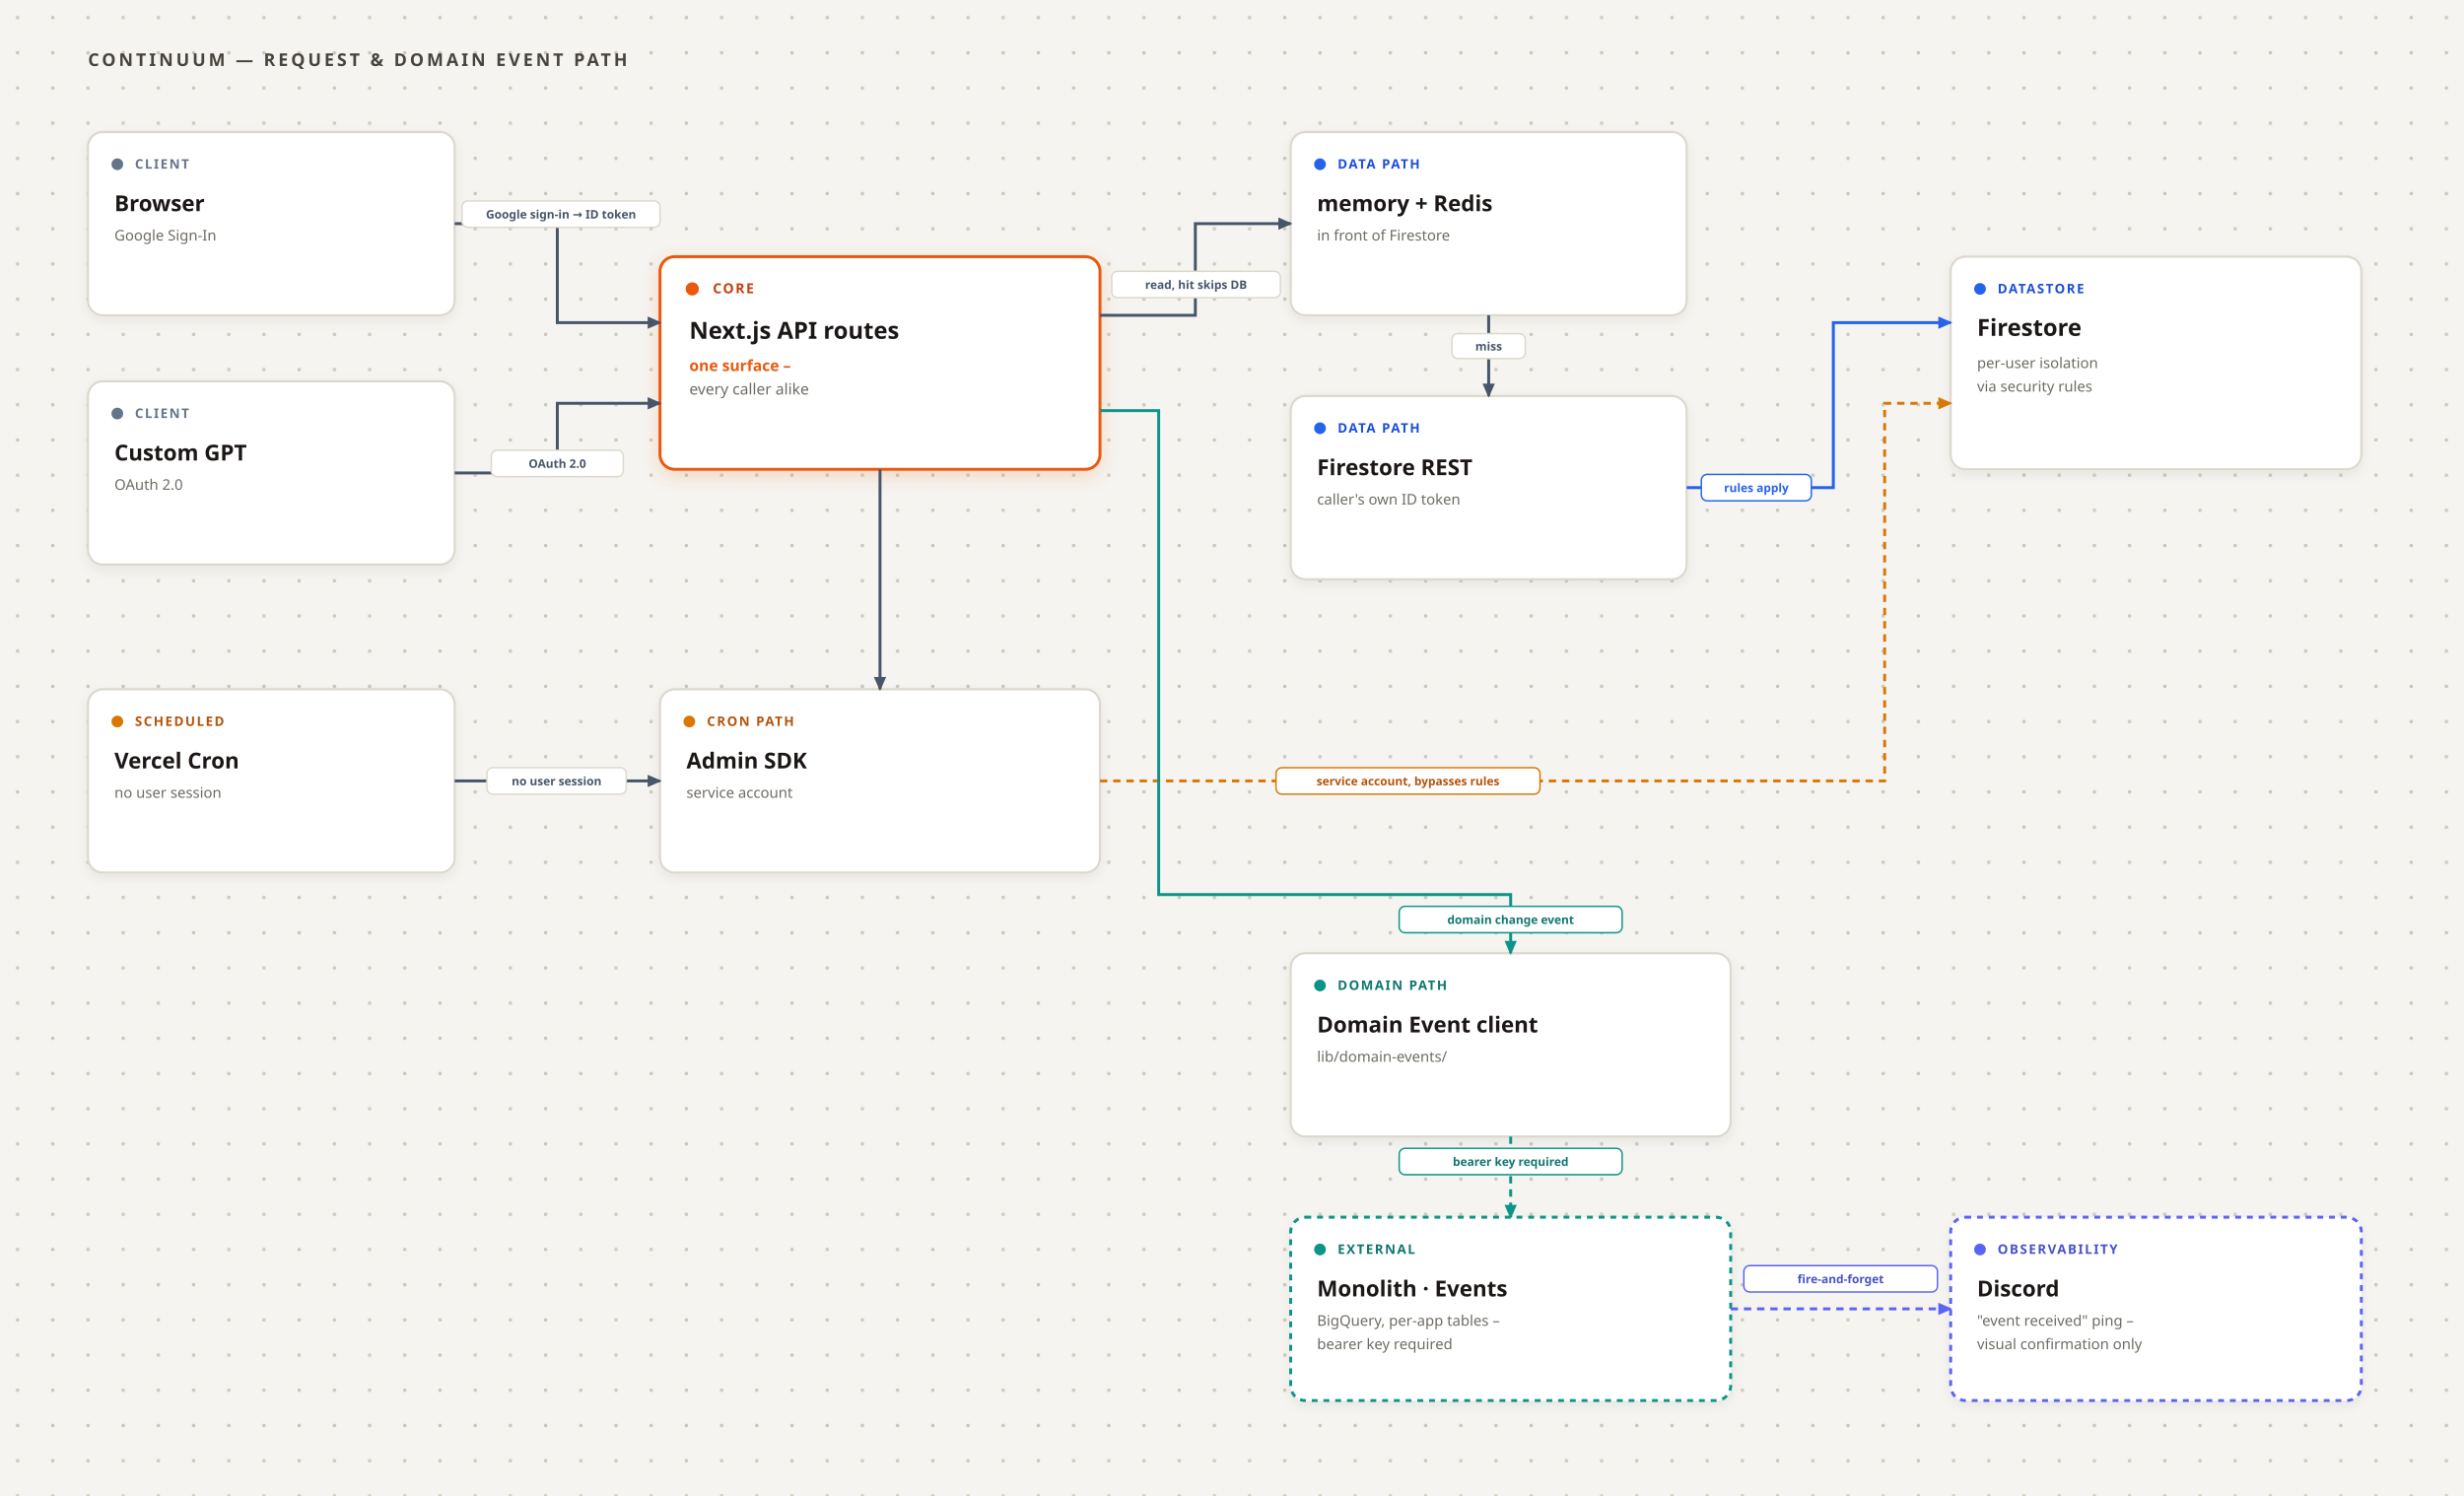
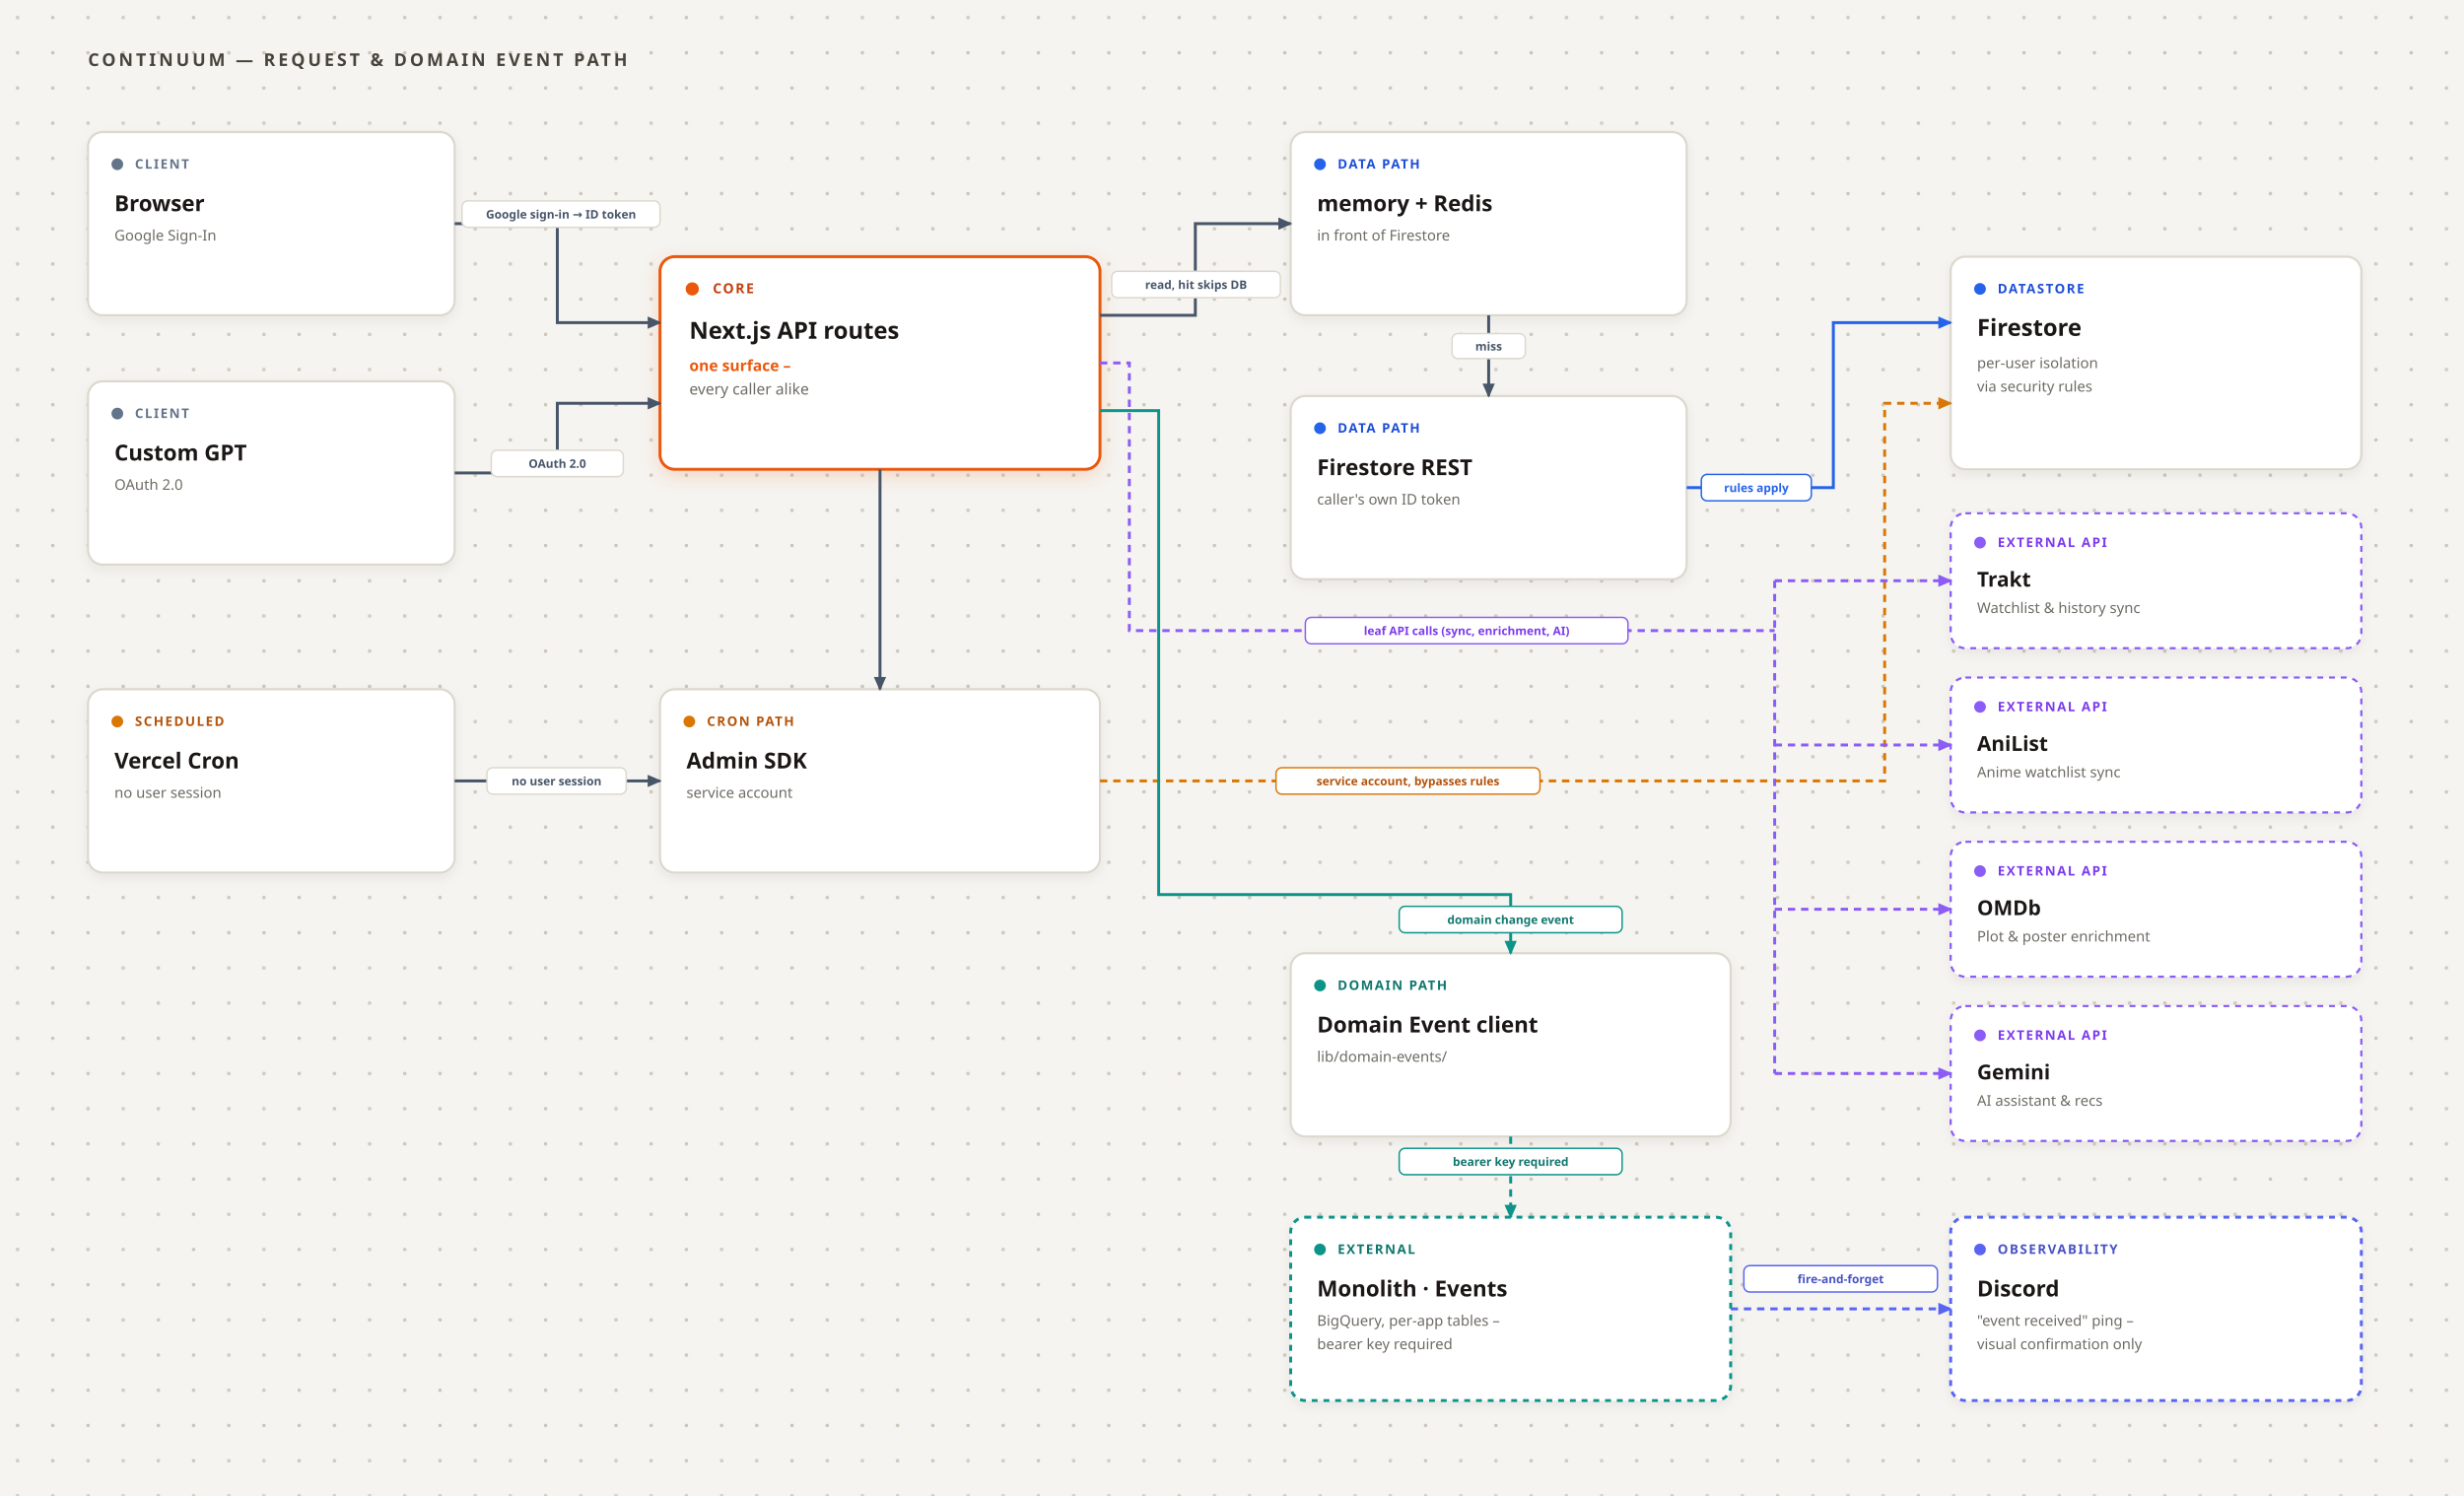
<svg xmlns="http://www.w3.org/2000/svg" viewBox="0 0 1680 1020" width="100%" height="100%" style="background:#f5f4f0; font-family:'JetBrains Mono', 'SF Mono', Consolas, sans-serif;">
  <defs>
    <pattern id="dot-grid" width="24" height="24" patternUnits="userSpaceOnUse">
      <circle cx="12" cy="12" r="1.2" fill="#c7c3b5" />
    </pattern>
    <filter id="card-shadow" x="-8%" y="-8%" width="116%" height="120%">
      <feDropShadow dx="0" dy="3" stdDeviation="4" flood-color="#1c1917" flood-opacity="0.06" />
    </filter>
    <filter id="core-glow" x="-10%" y="-10%" width="120%" height="125%">
      <feDropShadow dx="0" dy="4" stdDeviation="6" flood-color="#ea580c" flood-opacity="0.18" />
    </filter>
    <marker id="arrow-std" viewBox="0 0 10 10" refX="7" refY="5" markerWidth="6" markerHeight="6" orient="auto-start-reverse">
      <path d="M 0 1.5 L 8 5 L 0 8.5 z" fill="#475569" />
    </marker>
    <marker id="arrow-orange" viewBox="0 0 10 10" refX="7" refY="5" markerWidth="6" markerHeight="6" orient="auto-start-reverse">
      <path d="M 0 1.5 L 8 5 L 0 8.5 z" fill="#ea580c" />
    </marker>
    <marker id="arrow-yellow" viewBox="0 0 10 10" refX="7" refY="5" markerWidth="6" markerHeight="6" orient="auto-start-reverse">
      <path d="M 0 1.5 L 8 5 L 0 8.5 z" fill="#d97706" />
    </marker>
    <marker id="arrow-blue" viewBox="0 0 10 10" refX="7" refY="5" markerWidth="6" markerHeight="6" orient="auto-start-reverse">
      <path d="M 0 1.5 L 8 5 L 0 8.5 z" fill="#2563eb" />
    </marker>
    <marker id="arrow-teal" viewBox="0 0 10 10" refX="7" refY="5" markerWidth="6" markerHeight="6" orient="auto-start-reverse">
      <path d="M 0 1.5 L 8 5 L 0 8.5 z" fill="#0d9488" />
    </marker>
    <marker id="arrow-discord" viewBox="0 0 10 10" refX="7" refY="5" markerWidth="6" markerHeight="6" orient="auto-start-reverse">
      <path d="M 0 1.5 L 8 5 L 0 8.5 z" fill="#5865f2" />
    </marker>
+     <marker id="arrow-purple" viewBox="0 0 10 10" refX="7" refY="5" markerWidth="6" markerHeight="6" orient="auto-start-reverse">
+       <path d="M 0 1.5 L 8 5 L 0 8.5 z" fill="#8b5cf6" />
+     </marker>
  </defs>
  <rect width="1680" height="1020" fill="#f5f4f0" />
  <rect width="1680" height="1020" fill="url(#dot-grid)" />
  <g transform="translate(60, 45)">
    <text x="0" y="0" fill="#47443c" font-size="12" font-weight="800" letter-spacing="2">CONTINUUM — REQUEST &amp; DOMAIN EVENT PATH</text>
  </g>
  <g transform="translate(60, 90)" filter="url(#card-shadow)">
    <rect x="0" y="0" width="250" height="125" rx="10" fill="#ffffff" stroke="#dcd8cd" stroke-width="1.5" />
    <circle cx="20" cy="22" r="4" fill="#64748b" />
    <text x="32" y="25" fill="#64748b" font-size="9" font-weight="800" letter-spacing="1">CLIENT</text>
    <text x="18" y="54" fill="#1c1917" font-size="15" font-weight="700">Browser</text>
    <text x="18" y="74" fill="#6e6b63" font-size="10">Google Sign-In</text>
  </g>
  <g transform="translate(60, 260)" filter="url(#card-shadow)">
    <rect x="0" y="0" width="250" height="125" rx="10" fill="#ffffff" stroke="#dcd8cd" stroke-width="1.5" />
    <circle cx="20" cy="22" r="4" fill="#64748b" />
    <text x="32" y="25" fill="#64748b" font-size="9" font-weight="800" letter-spacing="1">CLIENT</text>
    <text x="18" y="54" fill="#1c1917" font-size="15" font-weight="700">Custom GPT</text>
    <text x="18" y="74" fill="#6e6b63" font-size="10">OAuth 2.0</text>
  </g>
  <g transform="translate(60, 470)" filter="url(#card-shadow)">
    <rect x="0" y="0" width="250" height="125" rx="10" fill="#ffffff" stroke="#dcd8cd" stroke-width="1.5" />
    <circle cx="20" cy="22" r="4" fill="#d97706" />
    <text x="32" y="25" fill="#b45309" font-size="9" font-weight="800" letter-spacing="1">SCHEDULED</text>
    <text x="18" y="54" fill="#1c1917" font-size="15" font-weight="700">Vercel Cron</text>
    <text x="18" y="74" fill="#6e6b63" font-size="10">no user session</text>
  </g>
  <g transform="translate(450, 175)" filter="url(#core-glow)">
    <rect x="0" y="0" width="300" height="145" rx="10" fill="#ffffff" stroke="#ea580c" stroke-width="2" />
    <circle cx="22" cy="22" r="4.5" fill="#ea580c" />
    <text x="36" y="25" fill="#c2410c" font-size="9.5" font-weight="800" letter-spacing="1">CORE</text>
    <text x="20" y="56" fill="#1c1917" font-size="16" font-weight="800">Next.js API routes</text>
    <text x="20" y="78" fill="#ea580c" font-size="10.5" font-weight="700">one surface –</text>
    <text x="20" y="94" fill="#6e6b63" font-size="10.5">every caller alike</text>
  </g>
  <g transform="translate(450, 470)" filter="url(#card-shadow)">
    <rect x="0" y="0" width="300" height="125" rx="10" fill="#ffffff" stroke="#dcd8cd" stroke-width="1.5" />
    <circle cx="20" cy="22" r="4" fill="#d97706" />
    <text x="32" y="25" fill="#b45309" font-size="9" font-weight="800" letter-spacing="1">CRON PATH</text>
    <text x="18" y="54" fill="#1c1917" font-size="15" font-weight="700">Admin SDK</text>
    <text x="18" y="74" fill="#6e6b63" font-size="10">service account</text>
  </g>
  <g transform="translate(880, 90)" filter="url(#card-shadow)">
    <rect x="0" y="0" width="270" height="125" rx="10" fill="#ffffff" stroke="#dcd8cd" stroke-width="1.5" />
    <circle cx="20" cy="22" r="4" fill="#2563eb" />
    <text x="32" y="25" fill="#1d4ed8" font-size="9" font-weight="800" letter-spacing="1">DATA PATH</text>
    <text x="18" y="54" fill="#1c1917" font-size="15" font-weight="700">memory + Redis</text>
    <text x="18" y="74" fill="#6e6b63" font-size="10">in front of Firestore</text>
  </g>
  <g transform="translate(880, 270)" filter="url(#card-shadow)">
    <rect x="0" y="0" width="270" height="125" rx="10" fill="#ffffff" stroke="#dcd8cd" stroke-width="1.5" />
    <circle cx="20" cy="22" r="4" fill="#2563eb" />
    <text x="32" y="25" fill="#1d4ed8" font-size="9" font-weight="800" letter-spacing="1">DATA PATH</text>
    <text x="18" y="54" fill="#1c1917" font-size="15" font-weight="700">Firestore REST</text>
    <text x="18" y="74" fill="#6e6b63" font-size="10">caller's own ID token</text>
  </g>
  <g transform="translate(1330, 175)" filter="url(#card-shadow)">
    <rect x="0" y="0" width="280" height="145" rx="10" fill="#ffffff" stroke="#dcd8cd" stroke-width="1.5" />
    <circle cx="20" cy="22" r="4" fill="#2563eb" />
    <text x="32" y="25" fill="#1d4ed8" font-size="9" font-weight="800" letter-spacing="1">DATASTORE</text>
    <text x="18" y="54" fill="#1c1917" font-size="16" font-weight="800">Firestore</text>
    <text x="18" y="76" fill="#6e6b63" font-size="10">per-user isolation</text>
    <text x="18" y="92" fill="#6e6b63" font-size="10">via security rules</text>
  </g>
+   <g transform="translate(1330, 350)" filter="url(#card-shadow)">
+     <rect x="0" y="0" width="280" height="92" rx="10" fill="#ffffff" stroke="#8b5cf6" stroke-width="1.5" stroke-dasharray="4 4" />
+     <circle cx="20" cy="20" r="4" fill="#8b5cf6" />
+     <text x="32" y="23" fill="#7c3aed" font-size="9" font-weight="800" letter-spacing="1">EXTERNAL API</text>
+     <text x="18" y="50" fill="#1c1917" font-size="14" font-weight="700">Trakt</text>
+     <text x="18" y="68" fill="#6e6b63" font-size="10">Watchlist &amp; history sync</text>
+   </g>
+   <g transform="translate(1330, 462)" filter="url(#card-shadow)">
+     <rect x="0" y="0" width="280" height="92" rx="10" fill="#ffffff" stroke="#8b5cf6" stroke-width="1.5" stroke-dasharray="4 4" />
+     <circle cx="20" cy="20" r="4" fill="#8b5cf6" />
+     <text x="32" y="23" fill="#7c3aed" font-size="9" font-weight="800" letter-spacing="1">EXTERNAL API</text>
+     <text x="18" y="50" fill="#1c1917" font-size="14" font-weight="700">AniList</text>
+     <text x="18" y="68" fill="#6e6b63" font-size="10">Anime watchlist sync</text>
+   </g>
+   <g transform="translate(1330, 574)" filter="url(#card-shadow)">
+     <rect x="0" y="0" width="280" height="92" rx="10" fill="#ffffff" stroke="#8b5cf6" stroke-width="1.5" stroke-dasharray="4 4" />
+     <circle cx="20" cy="20" r="4" fill="#8b5cf6" />
+     <text x="32" y="23" fill="#7c3aed" font-size="9" font-weight="800" letter-spacing="1">EXTERNAL API</text>
+     <text x="18" y="50" fill="#1c1917" font-size="14" font-weight="700">OMDb</text>
+     <text x="18" y="68" fill="#6e6b63" font-size="10">Plot &amp; poster enrichment</text>
+   </g>
+   <g transform="translate(1330, 686)" filter="url(#card-shadow)">
+     <rect x="0" y="0" width="280" height="92" rx="10" fill="#ffffff" stroke="#8b5cf6" stroke-width="1.5" stroke-dasharray="4 4" />
+     <circle cx="20" cy="20" r="4" fill="#8b5cf6" />
+     <text x="32" y="23" fill="#7c3aed" font-size="9" font-weight="800" letter-spacing="1">EXTERNAL API</text>
+     <text x="18" y="50" fill="#1c1917" font-size="14" font-weight="700">Gemini</text>
+     <text x="18" y="68" fill="#6e6b63" font-size="10">AI assistant &amp; recs</text>
+   </g>
  <g transform="translate(880, 650)" filter="url(#card-shadow)">
    <rect x="0" y="0" width="300" height="125" rx="10" fill="#ffffff" stroke="#dcd8cd" stroke-width="1.5" />
    <circle cx="20" cy="22" r="4" fill="#0d9488" />
    <text x="32" y="25" fill="#0f766e" font-size="9" font-weight="800" letter-spacing="1">DOMAIN PATH</text>
    <text x="18" y="54" fill="#1c1917" font-size="15" font-weight="700">Domain Event client</text>
    <text x="18" y="74" fill="#6e6b63" font-size="10">lib/domain-events/</text>
  </g>
  <g transform="translate(880, 830)" filter="url(#card-shadow)">
    <rect x="0" y="0" width="300" height="125" rx="10" fill="#ffffff" stroke="#0d9488" stroke-width="2" stroke-dasharray="4 4" />
    <circle cx="20" cy="22" r="4" fill="#0d9488" />
    <text x="32" y="25" fill="#0f766e" font-size="9" font-weight="800" letter-spacing="1">EXTERNAL</text>
    <text x="18" y="54" fill="#1c1917" font-size="15" font-weight="700">Monolith · Events</text>
    <text x="18" y="74" fill="#6e6b63" font-size="10">BigQuery, per-app tables –</text>
    <text x="18" y="90" fill="#6e6b63" font-size="10">bearer key required</text>
  </g>
  <g transform="translate(1330, 830)" filter="url(#card-shadow)">
    <rect x="0" y="0" width="280" height="125" rx="10" fill="#ffffff" stroke="#5865f2" stroke-width="2" stroke-dasharray="4 4" />
    <circle cx="20" cy="22" r="4" fill="#5865f2" />
    <text x="32" y="25" fill="#4752c4" font-size="9" font-weight="800" letter-spacing="1">OBSERVABILITY</text>
    <text x="18" y="54" fill="#1c1917" font-size="15" font-weight="700">Discord</text>
    <text x="18" y="74" fill="#6e6b63" font-size="10">"event received" ping –</text>
    <text x="18" y="90" fill="#6e6b63" font-size="10">visual confirmation only</text>
  </g>
  <path d="M 310 152.5 L 380 152.5 L 380 220 L 450 220" fill="none" stroke="#475569" stroke-width="2" marker-end="url(#arrow-std)" />
  <g transform="translate(315, 137)">
    <rect x="0" y="0" width="135" height="18" rx="4" fill="#ffffff" stroke="#dcd8cd" stroke-width="1" />
    <text x="67.5" y="12" fill="#475569" font-size="8" font-weight="700" text-anchor="middle">Google sign-in → ID token</text>
  </g>
  <path d="M 310 322.5 L 380 322.5 L 380 275 L 450 275" fill="none" stroke="#475569" stroke-width="2" marker-end="url(#arrow-std)" />
  <g transform="translate(335, 307)">
    <rect x="0" y="0" width="90" height="18" rx="4" fill="#ffffff" stroke="#dcd8cd" stroke-width="1" />
    <text x="45" y="12" fill="#475569" font-size="8" font-weight="700" text-anchor="middle">OAuth 2.0</text>
  </g>
  <path d="M 310 532.5 L 450 532.5" fill="none" stroke="#475569" stroke-width="2" marker-end="url(#arrow-std)" />
  <g transform="translate(332, 523.5)">
    <rect x="0" y="0" width="95" height="18" rx="4" fill="#ffffff" stroke="#dcd8cd" stroke-width="1" />
    <text x="47.5" y="12" fill="#475569" font-size="8" font-weight="700" text-anchor="middle">no user session</text>
  </g>
  <path d="M 750 215 L 815 215 L 815 152.5 L 880 152.5" fill="none" stroke="#475569" stroke-width="2" marker-end="url(#arrow-std)" />
  <g transform="translate(758, 185)">
    <rect x="0" y="0" width="115" height="18" rx="4" fill="#ffffff" stroke="#dcd8cd" stroke-width="1" />
    <text x="57.5" y="12" fill="#475569" font-size="8" font-weight="700" text-anchor="middle">read, hit skips DB</text>
  </g>
  <path d="M 1015 215 L 1015 270" fill="none" stroke="#475569" stroke-width="2" marker-end="url(#arrow-std)" />
  <g transform="translate(990, 227.5)">
    <rect x="0" y="0" width="50" height="17" rx="4" fill="#ffffff" stroke="#dcd8cd" stroke-width="1" />
    <text x="25" y="11.5" fill="#475569" font-size="8" font-weight="700" text-anchor="middle">miss</text>
  </g>
  <path d="M 1150 332.5 L 1250 332.5 L 1250 220 L 1330 220" fill="none" stroke="#2563eb" stroke-width="2" marker-end="url(#arrow-blue)" />
  <g transform="translate(1160, 323.5)">
    <rect x="0" y="0" width="75" height="18" rx="4" fill="#ffffff" stroke="#2563eb" stroke-width="1" />
    <text x="37.5" y="12" fill="#2563eb" font-size="8" font-weight="700" text-anchor="middle">rules apply</text>
  </g>
  <path d="M 600 320 L 600 470" fill="none" stroke="#475569" stroke-width="2" marker-end="url(#arrow-std)" />
  <path d="M 750 532.5 L 1285 532.5 L 1285 275 L 1330 275" fill="none" stroke="#d97706" stroke-width="2" stroke-dasharray="5 4" marker-end="url(#arrow-yellow)" />
  <g transform="translate(870, 523.5)">
    <rect x="0" y="0" width="180" height="18" rx="4" fill="#ffffff" stroke="#d97706" stroke-width="1" />
    <text x="90" y="12" fill="#b45309" font-size="8" font-weight="800" text-anchor="middle">service account, bypasses rules</text>
  </g>
  <path d="M 750 280 L 790 280 L 790 610 L 1030 610 L 1030 650" fill="none" stroke="#0d9488" stroke-width="2" marker-end="url(#arrow-teal)" />
  <g transform="translate(954, 618)">
    <rect x="0" y="0" width="152" height="18" rx="4" fill="#ffffff" stroke="#0d9488" stroke-width="1" />
    <text x="76" y="12" fill="#0f766e" font-size="8" font-weight="800" text-anchor="middle">domain change event</text>
  </g>
  <path d="M 1030 775 L 1030 830" fill="none" stroke="#0d9488" stroke-width="2" stroke-dasharray="5 4" marker-end="url(#arrow-teal)" />
  <g transform="translate(954, 783)">
    <rect x="0" y="0" width="152" height="18" rx="4" fill="#ffffff" stroke="#0d9488" stroke-width="1" />
    <text x="76" y="12" fill="#0f766e" font-size="8" font-weight="800" text-anchor="middle">bearer key required</text>
  </g>
  <path d="M 1180 892.5 L 1330 892.5" fill="none" stroke="#5865f2" stroke-width="2" stroke-dasharray="5 4" marker-end="url(#arrow-discord)" />
  <g transform="translate(1189, 863)">
    <rect x="0" y="0" width="132" height="18" rx="4" fill="#ffffff" stroke="#5865f2" stroke-width="1" />
    <text x="66" y="12" fill="#4752c4" font-size="8" font-weight="800" text-anchor="middle">fire-and-forget</text>
  </g>
+   <path d="M 750 247.5 L 770 247.5 L 770 430 L 1210 430" fill="none" stroke="#8b5cf6" stroke-width="2" stroke-dasharray="5 4" />
+   <path d="M 1210 396 L 1210 732" fill="none" stroke="#8b5cf6" stroke-width="2" stroke-dasharray="5 4" />
+   <path d="M 1210 396 L 1330 396" fill="none" stroke="#8b5cf6" stroke-width="2" stroke-dasharray="5 4" marker-end="url(#arrow-purple)" />
+   <path d="M 1210 508 L 1330 508" fill="none" stroke="#8b5cf6" stroke-width="2" stroke-dasharray="5 4" marker-end="url(#arrow-purple)" />
+   <path d="M 1210 620 L 1330 620" fill="none" stroke="#8b5cf6" stroke-width="2" stroke-dasharray="5 4" marker-end="url(#arrow-purple)" />
+   <path d="M 1210 732 L 1330 732" fill="none" stroke="#8b5cf6" stroke-width="2" stroke-dasharray="5 4" marker-end="url(#arrow-purple)" />
+   <g transform="translate(890, 421)">
+     <rect x="0" y="0" width="220" height="18" rx="4" fill="#ffffff" stroke="#8b5cf6" stroke-width="1" />
+     <text x="110" y="12" fill="#7c3aed" font-size="8" font-weight="800" text-anchor="middle">leaf API calls (sync, enrichment, AI)</text>
+   </g>
</svg>
